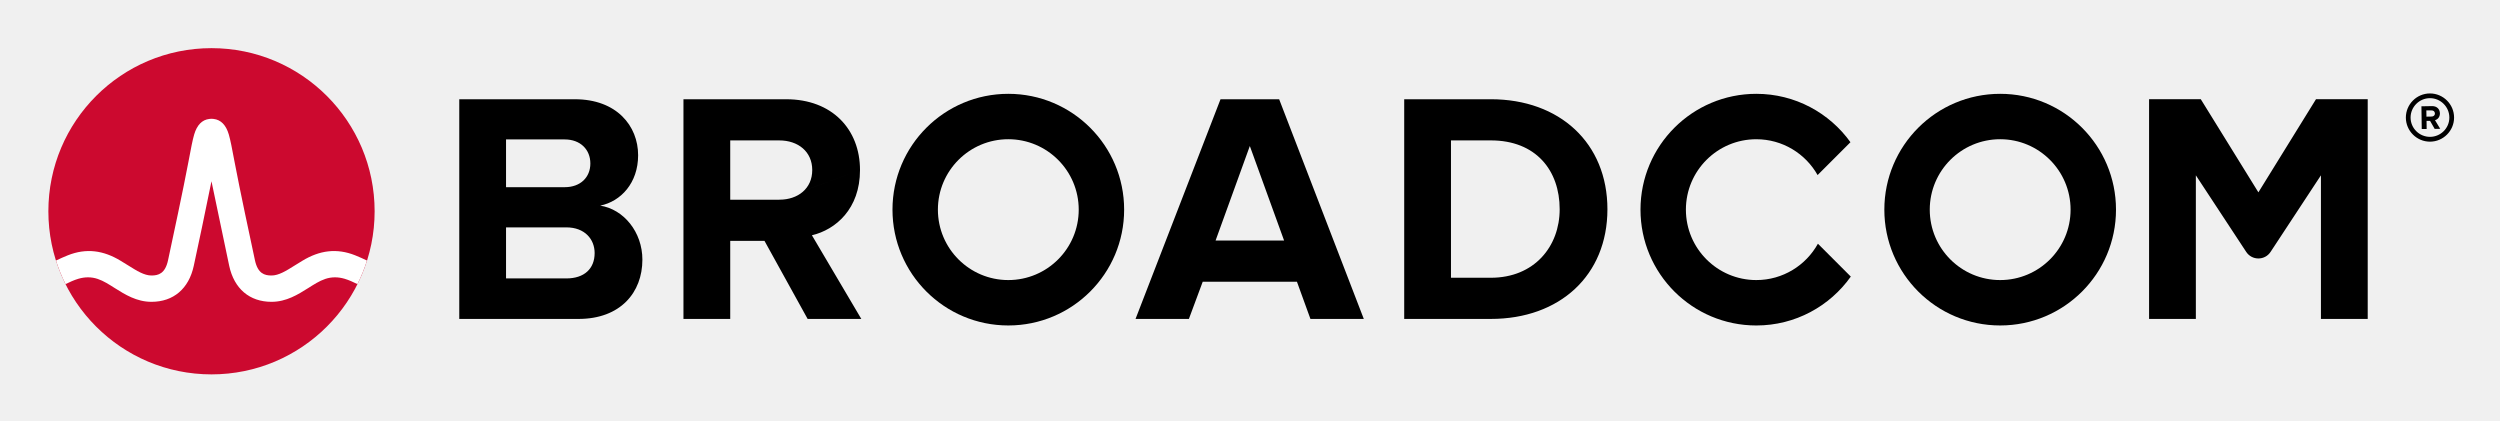
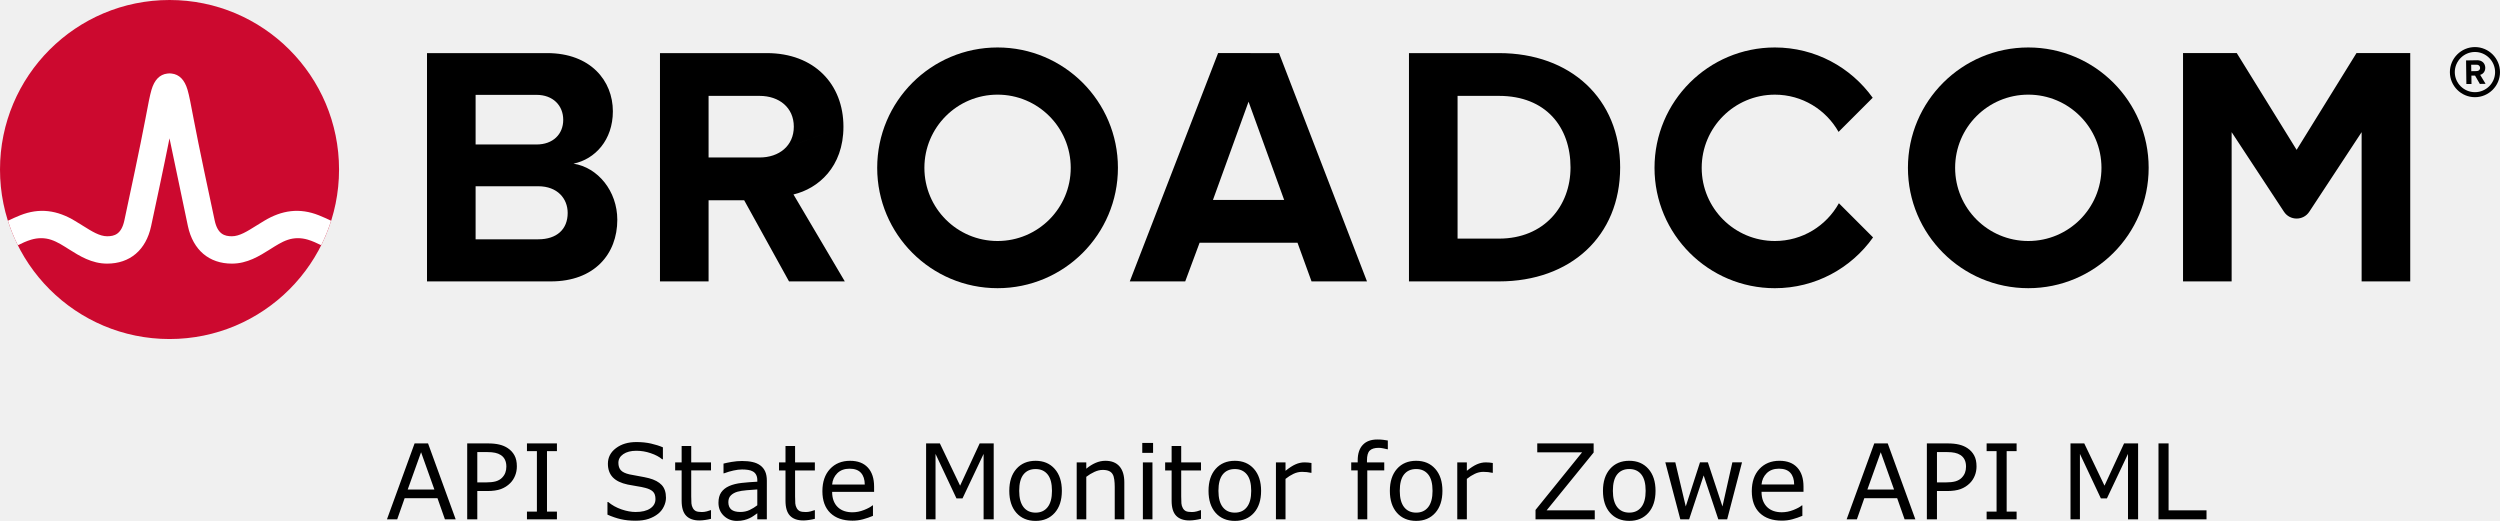
- <svg xmlns="http://www.w3.org/2000/svg" xmlns:xlink="http://www.w3.org/1999/xlink" role="img" viewBox="-4.53 -4.53 248.82 41.82" version="1.1" id="svg4">
+ <svg xmlns="http://www.w3.org/2000/svg" xmlns:xlink="http://www.w3.org/1999/xlink" role="img" viewBox="-4.53 -4.53 239.436 49.889" version="1.1" id="svg4" width="239.436" height="49.889">
  <defs id="defs4" />
-   <path d="M237.32 9.09c-1.06 0-1.93-.86-1.93-1.92s.87-1.93 1.93-1.93 1.93.87 1.93 1.93-.87 1.92-1.93 1.92m0-4.32c-1.32 0-2.4 1.08-2.4 2.4 0 1.32 1.08 2.4 2.4 2.4 1.32 0 2.4-1.08 2.4-2.4 0-1.32-1.08-2.4-2.4-2.4" id="path1" />
-   <path d="M237.48 7.07l-.51.01-.01-.62h.51c.19-.01.34.11.34.3.01.19-.14.31-.33.31m.83-.32c-.01-.42-.3-.72-.77-.72l-1.07.02.03 2.26h.49l-.01-.81h.35l.46.8.55-.01-.52-.86c.24-.06.49-.28.49-.68M51.834 23.18h-5.999V9.347h5.835c1.574 0 2.557 1.016 2.557 2.393 0 1.377-.983 2.36-2.557 2.36H45v4h6.834c1.836 0 2.819 1.18 2.819 2.556 0 1.574-1.049 2.525-2.819 2.525m3.376-7.245c2.066-.426 3.771-2.262 3.771-5.015 0-2.918-2.131-5.573-6.295-5.573h-11.506v21.865h11.867c4.163 0 6.359-2.623 6.359-5.901 0-2.754-1.868-5.015-4.196-5.376m17.823-.59H68v4.098h3.558l4.294 7.769h5.343l-4.917-8.327c2.361-.557 4.786-2.622 4.786-6.49m0 0c0-4.065-2.786-7.048-7.343-7.048h-10.228v21.865h4.655V9.445h4.885c1.869 0 3.278 1.114 3.278 2.95s-1.409 2.95-3.278 2.95m43.421 4.065l3.409-9.408 3.41 9.408zm.492-14.063l-8.458 21.865h5.31l1.377-3.704h9.376l1.344 3.704h5.311l-8.425-21.865zm26.904 17.767h-3.967v-13.67h3.967c4.491 0 6.851 2.983 6.851 6.852 0 3.704-2.524 6.818-6.851 6.818m0-17.767h-8.622v21.865h8.622c6.851 0 11.604-4.327 11.604-10.916s-4.753-10.949-11.604-10.949m82.127-.004l-5.734 9.27-5.734-9.27h-5.146v21.869h4.656v-14.293l5.012 7.622c.574.871 1.851.871 2.424 0l5.013-7.622v14.293h4.656V5.343z" id="path2" />
-   <path id="a" d="M95.825 23.344c-3.871 0-7.008-3.138-7.008-7.008 0-3.871 3.137-7.009 7.008-7.009 3.87 0 7.008 3.138 7.008 7.009 0 3.87-3.138 7.008-7.008 7.008m0-18.536c-6.367 0-11.528 5.161-11.528 11.528 0 6.366 5.161 11.527 11.528 11.527 6.366 0 11.528-5.161 11.528-11.527 0-6.367-5.162-11.528-11.528-11.528" />
-   <path d="M176.404 19.727c-1.195 2.156-3.492 3.617-6.132 3.617-3.87 0-7.008-3.138-7.008-7.008 0-3.871 3.138-7.008 7.008-7.008 2.618 0 4.897 1.438 6.1 3.565l3.27-3.269c-2.092-2.915-5.508-4.816-9.37-4.816-6.367 0-11.527 5.161-11.527 11.528 0 6.366 5.16 11.528 11.527 11.528 3.883 0 7.316-1.922 9.404-4.865z" id="path3" />
+   <path d="m 232.506,4.298 c -1.06,0 -1.93,-0.86 -1.93,-1.92 0,-1.06 0.87,-1.93 1.93,-1.93 1.06,0 1.93,0.87 1.93,1.93 0,1.06 -0.87,1.92 -1.93,1.92 m 0,-4.32 c -1.32,0 -2.4,1.08 -2.4,2.4 0,1.32 1.08,2.4 2.4,2.4 1.32,0 2.4,-1.08 2.4,-2.4 0,-1.32 -1.08,-2.4 -2.4,-2.4" id="path1" />
+   <path d="m 232.666,2.278 -0.51,0.01 -0.01,-0.62 h 0.51 c 0.19,-0.01 0.34,0.11 0.34,0.3 0.01,0.19 -0.14,0.31 -0.33,0.31 m 0.83,-0.32 c -0.01,-0.42 -0.3,-0.72 -0.77,-0.72 l -1.07,0.02 0.03,2.26 h 0.49 l -0.01,-0.81 h 0.35 l 0.46,0.8 0.55,-0.01 -0.52,-0.86 c 0.24,-0.06 0.49,-0.28 0.49,-0.68 M 47.02,18.389 h -5.999 V 4.555 h 5.835 c 1.574,0 2.557,1.016 2.557,2.393 0,1.377 -0.983,2.36 -2.557,2.36 H 40.186 v 4 h 6.834 c 1.836,0 2.819,1.18 2.819,2.556 0,1.574 -1.049,2.525 -2.819,2.525 m 3.376,-7.245 c 2.066,-0.426 3.771,-2.262 3.771,-5.015 0,-2.918 -2.131,-5.573 -6.295,-5.573 H 36.366 V 22.421 h 11.867 c 4.163,0 6.359,-2.623 6.359,-5.901 0,-2.754 -1.868,-5.015 -4.196,-5.376 m 17.823,-0.59 H 63.186 v 4.098 h 3.558 l 4.294,7.769 h 5.343 l -4.917,-8.327 c 2.361,-0.557 4.786,-2.622 4.786,-6.49 m 0,0 c 0,-4.065 -2.786,-7.048 -7.343,-7.048 H 58.679 V 22.42 h 4.655 V 4.653 h 4.885 c 1.869,0 3.278,1.114 3.278,2.95 0,1.836 -1.409,2.95 -3.278,2.95 m 43.421,4.065 3.409,-9.408 3.41,9.408 z m 0.492,-14.063 -8.458,21.865 h 5.31 l 1.377,-3.704 h 9.376 l 1.344,3.704 h 5.311 L 117.966,0.556 Z M 139.035,18.323 h -3.967 V 4.653 h 3.967 c 4.491,0 6.851,2.983 6.851,6.852 0,3.704 -2.524,6.818 -6.851,6.818 m 0,-17.767 h -8.622 V 22.421 h 8.622 c 6.851,0 11.604,-4.327 11.604,-10.916 0,-6.589 -4.753,-10.949 -11.604,-10.949 m 82.127,-0.004 -5.734,9.27 -5.734,-9.27 h -5.146 V 22.42 h 4.656 V 8.127 l 5.012,7.622 c 0.574,0.871 1.851,0.871 2.424,0 l 5.013,-7.622 V 22.42 h 4.656 V 0.551 Z" id="path2" />
+   <path id="a" d="m 91.011,18.552 c -3.871,0 -7.008,-3.138 -7.008,-7.008 0,-3.871 3.137,-7.009 7.008,-7.009 3.87,0 7.008,3.138 7.008,7.009 0,3.87 -3.138,7.008 -7.008,7.008 m 0,-18.536 c -6.367,0 -11.528,5.161 -11.528,11.528 0,6.366 5.161,11.527 11.528,11.527 6.366,0 11.528,-5.161 11.528,-11.527 0,-6.367 -5.162,-11.528 -11.528,-11.528" />
+   <path d="m 171.589,14.935 c -1.195,2.156 -3.492,3.617 -6.132,3.617 -3.87,0 -7.008,-3.138 -7.008,-7.008 0,-3.871 3.138,-7.008 7.008,-7.008 2.618,0 4.897,1.438 6.1,3.565 l 3.27,-3.269 c -2.092,-2.915 -5.508,-4.816 -9.37,-4.816 -6.367,0 -11.527,5.161 -11.527,11.528 0,6.366 5.16,11.528 11.527,11.528 3.883,0 7.316,-1.922 9.404,-4.865 z" id="path3" />
  <use transform="translate(98.718)" xlink:href="#a" id="use3" />
-   <ellipse cx="16.52" cy="16.497" fill="#cc092f" rx="16.236" ry="16.235" id="ellipse3" />
-   <path fill="#fff" d="M30.825 20.883c-1.857-.74-3.557-.492-5.261.541 0 0-.621.379-.807.496-.794.498-1.543.97-2.263.97-.687 0-1.363-.184-1.649-1.513-.446-2.073-1.534-7.167-2.009-9.69-.279-1.483-.432-2.282-.591-2.825-.28-.954-.792-1.473-1.519-1.556 0 0-.114-.016-.207-.016-.092 0-.218.018-.218.018-.72.086-1.229.605-1.507 1.554-.159.543-.312 1.342-.591 2.825-.475 2.523-1.563 7.617-2.009 9.69-.286 1.329-.962 1.513-1.649 1.513-.72 0-1.469-.472-2.263-.97-.186-.117-.808-.496-.808-.496-1.703-1.033-3.404-1.281-5.26-.541-.401.16-.796.339-1.172.52.257.806.577 1.599.95 2.344.411-.202.842-.402 1.282-.532.634-.187 1.284-.197 1.914.014.612.205 1.157.568 1.7.909 1.023.643 2.182 1.372 3.657 1.372 2.186 0 3.72-1.305 4.21-3.581.38-1.764 1.222-5.702 1.763-8.418 0 0 1.386 6.654 1.765 8.418.49 2.276 2.025 3.581 4.211 3.581 1.475 0 2.634-.729 3.657-1.372.543-.341 1.088-.704 1.7-.909.629-.211 1.28-.201 1.914-.014.44.13.87.331 1.281.533.374-.745.693-1.539.95-2.345-.376-.181-.77-.36-1.171-.52" id="path4" />
-   <path d="M 43.927,50 H 42.896 L 42.183,47.974 H 39.039 L 38.326,50 h -0.981 l 2.646,-7.271 h 1.289 z m -2.041,-2.856 -1.274,-3.569 -1.279,3.569 z m 7.9,-2.217 q 0,0.483 -0.171,0.898 -0.166,0.41 -0.469,0.713 -0.376,0.376 -0.889,0.566 -0.513,0.186 -1.294,0.186 H 45.997 V 50 h -0.967 v -7.271 h 1.973 q 0.654,0 1.108,0.112 0.454,0.107 0.806,0.342 0.415,0.278 0.64,0.693 0.229,0.415 0.229,1.05 z m -1.006,0.024 q 0,-0.376 -0.132,-0.654 -0.132,-0.278 -0.4,-0.454 -0.234,-0.151 -0.537,-0.215 -0.298,-0.068 -0.757,-0.068 h -0.957 v 2.905 h 0.815 q 0.586,0 0.952,-0.103 0.366,-0.107 0.596,-0.337 0.229,-0.234 0.322,-0.493 0.098,-0.259 0.098,-0.581 z M 53.624,50 h -2.871 v -0.742 h 0.952 V 43.472 h -0.952 v -0.742 h 2.871 v 0.742 h -0.952 v 5.786 h 0.952 z m 10.444,-2.075 q 0,0.425 -0.2,0.84 -0.195,0.415 -0.552,0.703 -0.391,0.312 -0.913,0.488 -0.518,0.176 -1.25,0.176 -0.786,0 -1.416,-0.146 -0.625,-0.146 -1.274,-0.435 v -1.211 h 0.068 q 0.552,0.459 1.274,0.708 0.723,0.249 1.357,0.249 0.898,0 1.396,-0.337 0.503,-0.337 0.503,-0.898 0,-0.483 -0.239,-0.713 -0.234,-0.229 -0.718,-0.356 -0.366,-0.098 -0.796,-0.161 -0.425,-0.063 -0.903,-0.161 -0.967,-0.205 -1.436,-0.698 -0.464,-0.498 -0.464,-1.294 0,-0.913 0.771,-1.494 0.771,-0.586 1.958,-0.586 0.767,0 1.406,0.146 0.64,0.146 1.133,0.361 v 1.143 h -0.068 q -0.415,-0.352 -1.094,-0.581 -0.674,-0.234 -1.382,-0.234 -0.776,0 -1.25,0.322 -0.469,0.322 -0.469,0.83 0,0.454 0.234,0.713 0.234,0.259 0.825,0.396 0.312,0.068 0.889,0.166 0.576,0.098 0.977,0.2 0.811,0.215 1.221,0.649 0.41,0.435 0.41,1.216 z m 4.312,2.026 q -0.259,0.068 -0.566,0.112 -0.303,0.044 -0.542,0.044 -0.835,0 -1.27,-0.449 -0.435,-0.449 -0.435,-1.44 v -2.9 h -0.62 v -0.771 h 0.62 v -1.567 h 0.918 v 1.567 h 1.895 v 0.771 h -1.895 v 2.485 q 0,0.43 0.02,0.674 0.02,0.239 0.137,0.449 0.107,0.195 0.293,0.288 0.19,0.088 0.576,0.088 0.225,0 0.469,-0.063 0.244,-0.068 0.352,-0.112 h 0.049 z M 73.726,50 h -0.913 v -0.581 q -0.122,0.083 -0.332,0.234 -0.205,0.146 -0.4,0.234 Q 71.851,50 71.554,50.073 q -0.298,0.078 -0.698,0.078 -0.737,0 -1.25,-0.488 -0.513,-0.488 -0.513,-1.245 0,-0.62 0.264,-1.001 0.269,-0.386 0.762,-0.605 0.498,-0.22 1.196,-0.298 0.698,-0.078 1.499,-0.117 v -0.142 q 0,-0.312 -0.112,-0.518 -0.107,-0.205 -0.312,-0.322 -0.195,-0.112 -0.469,-0.151 -0.273,-0.039 -0.571,-0.039 -0.361,0 -0.806,0.098 -0.444,0.093 -0.918,0.273 h -0.049 v -0.933 q 0.269,-0.073 0.776,-0.161 0.508,-0.088 1.001,-0.088 0.576,0 1.001,0.098 0.43,0.093 0.742,0.322 0.308,0.225 0.469,0.581 0.161,0.356 0.161,0.884 z m -0.913,-1.343 v -1.519 q -0.42,0.024 -0.991,0.073 -0.566,0.049 -0.898,0.142 -0.396,0.112 -0.64,0.352 -0.244,0.234 -0.244,0.649 0,0.469 0.283,0.708 0.283,0.234 0.864,0.234 0.483,0 0.884,-0.186 0.4,-0.19 0.742,-0.454 z m 5.513,1.294 q -0.259,0.068 -0.566,0.112 -0.303,0.044 -0.542,0.044 -0.835,0 -1.27,-0.449 -0.435,-0.449 -0.435,-1.44 v -2.9 h -0.62 v -0.771 h 0.62 v -1.567 h 0.918 v 1.567 h 1.895 v 0.771 h -1.895 v 2.485 q 0,0.43 0.02,0.674 0.02,0.239 0.137,0.449 0.107,0.195 0.293,0.288 0.19,0.088 0.576,0.088 0.225,0 0.469,-0.063 0.244,-0.068 0.352,-0.112 h 0.049 z m 5.674,-2.583 h -4.019 q 0,0.503 0.151,0.879 0.151,0.371 0.415,0.61 0.254,0.234 0.601,0.352 0.352,0.117 0.771,0.117 0.557,0 1.118,-0.22 0.566,-0.225 0.806,-0.439 h 0.049 v 1.001 q -0.464,0.195 -0.947,0.327 -0.483,0.132 -1.016,0.132 -1.357,0 -2.119,-0.732 -0.762,-0.737 -0.762,-2.09 0,-1.338 0.728,-2.124 0.732,-0.786 1.924,-0.786 1.104,0 1.699,0.645 0.601,0.645 0.601,1.831 z m -0.894,-0.703 q -0.005,-0.723 -0.366,-1.118 -0.356,-0.396 -1.089,-0.396 -0.737,0 -1.177,0.435 -0.435,0.435 -0.493,1.079 z M 95.455,50 h -0.967 v -6.265 l -2.021,4.263 H 91.89 L 89.884,43.735 V 50 h -0.903 v -7.271 h 1.318 l 1.938,4.048 1.875,-4.048 h 1.343 z m 6.528,-2.725 q 0,1.333 -0.684,2.104 -0.684,0.771 -1.831,0.771 -1.157,0 -1.841,-0.771 -0.679,-0.771 -0.679,-2.104 0,-1.333 0.679,-2.104 0.684,-0.776 1.841,-0.776 1.147,0 1.831,0.776 0.684,0.771 0.684,2.104 z m -0.947,0 q 0,-1.06 -0.415,-1.572 -0.415,-0.518 -1.152,-0.518 -0.747,0 -1.162,0.518 -0.41,0.513 -0.41,1.572 0,1.025 0.415,1.558 0.415,0.527 1.157,0.527 0.732,0 1.147,-0.522 0.42,-0.527 0.42,-1.562 z M 107.965,50 h -0.918 v -3.105 q 0,-0.376 -0.044,-0.703 -0.044,-0.332 -0.161,-0.518 -0.122,-0.205 -0.352,-0.303 -0.229,-0.103 -0.596,-0.103 -0.376,0 -0.786,0.186 -0.41,0.186 -0.786,0.474 V 50 h -0.918 v -5.454 h 0.918 v 0.605 q 0.43,-0.356 0.889,-0.557 0.459,-0.2 0.942,-0.2 0.884,0 1.348,0.532 0.464,0.532 0.464,1.533 z m 2.754,-6.367 h -1.035 v -0.952 h 1.035 z M 110.66,50 h -0.918 V 44.546 H 110.66 Z m 4.648,-0.049 q -0.259,0.068 -0.566,0.112 -0.303,0.044 -0.542,0.044 -0.835,0 -1.27,-0.449 -0.435,-0.449 -0.435,-1.44 v -2.9 h -0.62 v -0.771 h 0.62 v -1.567 h 0.918 v 1.567 h 1.895 v 0.771 h -1.895 v 2.485 q 0,0.43 0.019,0.674 0.019,0.239 0.137,0.449 0.107,0.195 0.293,0.288 0.19,0.088 0.576,0.088 0.225,0 0.469,-0.063 0.244,-0.068 0.352,-0.112 h 0.049 z m 5.757,-2.676 q 0,1.333 -0.684,2.104 -0.684,0.771 -1.831,0.771 -1.157,0 -1.841,-0.771 -0.679,-0.771 -0.679,-2.104 0,-1.333 0.679,-2.104 0.684,-0.776 1.841,-0.776 1.147,0 1.831,0.776 0.684,0.771 0.684,2.104 z m -0.947,0 q 0,-1.06 -0.415,-1.572 -0.415,-0.518 -1.152,-0.518 -0.747,0 -1.162,0.518 -0.41,0.513 -0.41,1.572 0,1.025 0.415,1.558 0.415,0.527 1.157,0.527 0.732,0 1.147,-0.522 0.42,-0.527 0.42,-1.562 z m 5.771,-1.729 h -0.049 q -0.205,-0.049 -0.4,-0.068 -0.19,-0.024 -0.454,-0.024 -0.425,0 -0.82,0.19 -0.396,0.186 -0.762,0.483 V 50 h -0.918 v -5.454 h 0.918 v 0.806 q 0.547,-0.439 0.962,-0.62 0.42,-0.186 0.854,-0.186 0.239,0 0.347,0.015 0.107,0.01 0.322,0.044 z m 7.314,-2.256 h -0.049 q -0.151,-0.044 -0.396,-0.088 -0.244,-0.049 -0.43,-0.049 -0.591,0 -0.859,0.264 -0.264,0.259 -0.264,0.942 v 0.186 h 1.655 v 0.771 h -1.626 V 50 h -0.918 v -4.683 h -0.62 v -0.771 h 0.62 v -0.181 q 0,-0.972 0.483,-1.489 0.483,-0.522 1.396,-0.522 0.308,0 0.552,0.029 0.249,0.029 0.454,0.068 z m 5.229,3.984 q 0,1.333 -0.684,2.104 -0.684,0.771 -1.831,0.771 -1.157,0 -1.841,-0.771 -0.679,-0.771 -0.679,-2.104 0,-1.333 0.679,-2.104 0.684,-0.776 1.841,-0.776 1.147,0 1.831,0.776 0.684,0.771 0.684,2.104 z m -0.947,0 q 0,-1.06 -0.415,-1.572 -0.415,-0.518 -1.152,-0.518 -0.747,0 -1.162,0.518 -0.41,0.513 -0.41,1.572 0,1.025 0.415,1.558 0.415,0.527 1.157,0.527 0.732,0 1.147,-0.522 0.42,-0.527 0.42,-1.562 z m 5.771,-1.729 h -0.049 q -0.205,-0.049 -0.4,-0.068 -0.19,-0.024 -0.454,-0.024 -0.425,0 -0.82,0.19 -0.396,0.186 -0.762,0.483 V 50 h -0.918 v -5.454 h 0.918 v 0.806 q 0.547,-0.439 0.962,-0.62 0.42,-0.186 0.854,-0.186 0.239,0 0.347,0.015 0.107,0.01 0.322,0.044 z M 153.023,50 h -5.674 v -0.898 l 4.458,-5.513 h -4.292 v -0.859 h 5.4 v 0.874 l -4.502,5.537 h 4.609 z m 5.82,-2.725 q 0,1.333 -0.684,2.104 -0.684,0.771 -1.831,0.771 -1.157,0 -1.841,-0.771 -0.679,-0.771 -0.679,-2.104 0,-1.333 0.679,-2.104 0.684,-0.776 1.841,-0.776 1.147,0 1.831,0.776 0.684,0.771 0.684,2.104 z m -0.947,0 q 0,-1.06 -0.415,-1.572 -0.415,-0.518 -1.152,-0.518 -0.747,0 -1.162,0.518 -0.41,0.513 -0.41,1.572 0,1.025 0.415,1.558 0.415,0.527 1.157,0.527 0.732,0 1.147,-0.522 0.42,-0.527 0.42,-1.562 z M 167.125,44.546 165.704,50 h -0.85 L 163.453,45.796 162.061,50 h -0.845 l -1.436,-5.454 h 0.957 l 1.001,4.224 1.362,-4.224 h 0.757 l 1.396,4.224 0.947,-4.224 z m 5.889,2.822 h -4.019 q 0,0.503 0.151,0.879 0.151,0.371 0.415,0.61 0.254,0.234 0.601,0.352 0.352,0.117 0.771,0.117 0.557,0 1.118,-0.22 0.566,-0.225 0.806,-0.439 h 0.049 v 1.001 q -0.464,0.195 -0.947,0.327 -0.483,0.132 -1.016,0.132 -1.357,0 -2.119,-0.732 -0.762,-0.737 -0.762,-2.09 0,-1.338 0.728,-2.124 0.732,-0.786 1.924,-0.786 1.104,0 1.699,0.645 0.601,0.645 0.601,1.831 z m -0.894,-0.703 q -0.005,-0.723 -0.366,-1.118 -0.356,-0.396 -1.089,-0.396 -0.737,0 -1.177,0.435 -0.435,0.435 -0.493,1.079 z M 183.726,50 h -1.03 l -0.713,-2.026 h -3.145 L 178.126,50 h -0.981 l 2.646,-7.271 h 1.289 z m -2.041,-2.856 -1.274,-3.569 -1.279,3.569 z m 7.9,-2.217 q 0,0.483 -0.171,0.898 -0.166,0.41 -0.469,0.713 -0.376,0.376 -0.889,0.566 -0.513,0.186 -1.294,0.186 h -0.967 V 50 h -0.967 v -7.271 h 1.973 q 0.654,0 1.108,0.112 0.454,0.107 0.806,0.342 0.415,0.278 0.64,0.693 0.229,0.415 0.229,1.05 z m -1.006,0.024 q 0,-0.376 -0.132,-0.654 -0.132,-0.278 -0.4,-0.454 -0.234,-0.151 -0.537,-0.215 -0.298,-0.068 -0.757,-0.068 h -0.957 v 2.905 h 0.815 q 0.586,0 0.952,-0.103 0.366,-0.107 0.596,-0.337 0.23,-0.234 0.322,-0.493 0.098,-0.259 0.098,-0.581 z M 193.424,50 h -2.871 v -0.742 h 0.952 V 43.472 h -0.952 v -0.742 h 2.871 v 0.742 h -0.952 v 5.786 h 0.952 z m 11.636,0 h -0.967 v -6.265 l -2.021,4.263 h -0.576 l -2.007,-4.263 V 50 h -0.903 v -7.271 h 1.318 l 1.938,4.048 1.875,-4.048 h 1.343 z m 6.553,0 h -4.6 v -7.271 h 0.967 v 6.411 h 3.633 z" id="text4" style="font-size:10px;text-anchor:middle" aria-label="API State Monitor for Zowe API ML" />
+   <ellipse cx="11.706" cy="11.705" fill="#cc092f" rx="16.236" ry="16.235" id="ellipse3" />
+   <path fill="#ffffff" d="m 26.011,16.091 c -1.857,-0.74 -3.557,-0.492 -5.261,0.541 0,0 -0.621,0.379 -0.807,0.496 -0.794,0.498 -1.543,0.97 -2.263,0.97 -0.687,0 -1.363,-0.184 -1.649,-1.513 -0.446,-2.073 -1.534,-7.167 -2.009,-9.69 -0.279,-1.483 -0.432,-2.282 -0.591,-2.825 -0.28,-0.954 -0.792,-1.473 -1.519,-1.556 0,0 -0.114,-0.016 -0.207,-0.016 -0.092,0 -0.218,0.018 -0.218,0.018 -0.72,0.086 -1.229,0.605 -1.507,1.554 -0.159,0.543 -0.312,1.342 -0.591,2.825 -0.475,2.523 -1.563,7.617 -2.009,9.69 -0.286,1.329 -0.962,1.513 -1.649,1.513 -0.72,0 -1.469,-0.472 -2.263,-0.97 -0.186,-0.117 -0.808,-0.496 -0.808,-0.496 -1.703,-1.033 -3.404,-1.281 -5.26,-0.541 -0.401,0.16 -0.796,0.339 -1.172,0.52 0.257,0.806 0.577,1.599 0.95,2.344 0.411,-0.202 0.842,-0.402 1.282,-0.532 0.634,-0.187 1.284,-0.197 1.914,0.014 0.612,0.205 1.157,0.568 1.7,0.909 1.023,0.643 2.182,1.372 3.657,1.372 2.186,0 3.72,-1.305 4.21,-3.581 0.38,-1.764 1.222,-5.702 1.763,-8.418 0,0 1.386,6.654 1.765,8.418 0.49,2.276 2.025,3.581 4.211,3.581 1.475,0 2.634,-0.729 3.657,-1.372 0.543,-0.341 1.088,-0.704 1.7,-0.909 0.629,-0.211 1.28,-0.201 1.914,-0.014 0.44,0.13 0.87,0.331 1.281,0.533 0.374,-0.745 0.693,-1.539 0.95,-2.345 -0.376,-0.181 -0.77,-0.36 -1.171,-0.52" id="path4" />
+   <path d="M 39.113,45.208 H 38.082 L 37.369,43.182 H 34.225 L 33.512,45.208 h -0.981 l 2.646,-7.271 h 1.289 z m -2.041,-2.856 -1.274,-3.569 -1.279,3.569 z m 7.9,-2.217 q 0,0.483 -0.171,0.898 -0.166,0.41 -0.469,0.713 -0.376,0.376 -0.889,0.566 -0.513,0.186 -1.294,0.186 H 41.183 V 45.208 h -0.967 v -7.271 h 1.973 q 0.654,0 1.108,0.112 0.454,0.107 0.806,0.342 0.415,0.278 0.64,0.693 0.229,0.415 0.229,1.05 z m -1.006,0.024 q 0,-0.376 -0.132,-0.654 -0.132,-0.278 -0.4,-0.454 -0.234,-0.151 -0.537,-0.215 -0.298,-0.068 -0.757,-0.068 h -0.957 v 2.905 h 0.815 q 0.586,0 0.952,-0.103 0.366,-0.107 0.596,-0.337 0.229,-0.234 0.322,-0.493 0.098,-0.259 0.098,-0.581 z m 4.844,5.049 h -2.871 v -0.742 h 0.952 V 38.68 h -0.952 v -0.742 h 2.871 v 0.742 h -0.952 v 5.786 h 0.952 z m 10.444,-2.075 q 0,0.425 -0.2,0.84 -0.195,0.415 -0.552,0.703 -0.391,0.312 -0.913,0.488 -0.518,0.176 -1.25,0.176 -0.786,0 -1.416,-0.146 -0.625,-0.146 -1.274,-0.435 v -1.211 h 0.068 q 0.552,0.459 1.274,0.708 0.723,0.249 1.357,0.249 0.898,0 1.396,-0.337 0.503,-0.337 0.503,-0.898 0,-0.483 -0.239,-0.713 -0.234,-0.229 -0.718,-0.356 -0.366,-0.098 -0.796,-0.161 -0.425,-0.063 -0.903,-0.161 -0.967,-0.205 -1.436,-0.698 -0.464,-0.498 -0.464,-1.294 0,-0.913 0.771,-1.494 0.771,-0.586 1.958,-0.586 0.767,0 1.406,0.146 0.64,0.146 1.133,0.361 v 1.143 h -0.068 q -0.415,-0.352 -1.094,-0.581 -0.674,-0.234 -1.382,-0.234 -0.776,0 -1.25,0.322 -0.469,0.322 -0.469,0.83 0,0.454 0.234,0.713 0.234,0.259 0.825,0.396 0.312,0.068 0.889,0.166 0.576,0.098 0.977,0.2 0.811,0.215 1.221,0.649 0.41,0.435 0.41,1.216 z m 4.312,2.026 q -0.259,0.068 -0.566,0.112 -0.303,0.044 -0.542,0.044 -0.835,0 -1.27,-0.449 -0.435,-0.449 -0.435,-1.44 V 40.525 H 60.133 v -0.771 h 0.62 v -1.567 h 0.918 v 1.567 h 1.895 v 0.771 h -1.895 v 2.485 q 0,0.43 0.02,0.674 0.02,0.239 0.137,0.449 0.107,0.195 0.293,0.288 0.19,0.088 0.576,0.088 0.225,0 0.469,-0.063 0.244,-0.068 0.352,-0.112 h 0.049 z m 5.347,0.049 h -0.913 v -0.581 q -0.122,0.083 -0.332,0.234 -0.205,0.146 -0.4,0.234 -0.229,0.112 -0.527,0.186 -0.298,0.078 -0.698,0.078 -0.737,0 -1.25,-0.488 -0.513,-0.488 -0.513,-1.245 0,-0.62 0.264,-1.001 0.269,-0.386 0.762,-0.605 0.498,-0.22 1.196,-0.298 0.698,-0.078 1.499,-0.117 v -0.142 q 0,-0.312 -0.112,-0.518 -0.107,-0.205 -0.312,-0.322 -0.195,-0.112 -0.469,-0.151 -0.273,-0.039 -0.571,-0.039 -0.361,0 -0.806,0.098 -0.444,0.093 -0.918,0.273 h -0.049 v -0.933 q 0.269,-0.073 0.776,-0.161 0.508,-0.088 1.001,-0.088 0.576,0 1.001,0.098 0.43,0.093 0.742,0.322 0.308,0.225 0.469,0.581 0.161,0.356 0.161,0.884 z m -0.913,-1.343 v -1.519 q -0.42,0.024 -0.991,0.073 -0.566,0.049 -0.898,0.142 -0.396,0.112 -0.64,0.352 -0.244,0.234 -0.244,0.649 0,0.469 0.283,0.708 0.283,0.234 0.864,0.234 0.483,0 0.884,-0.186 0.4,-0.19 0.742,-0.454 z m 5.513,1.294 q -0.259,0.068 -0.566,0.112 -0.303,0.044 -0.542,0.044 -0.835,0 -1.27,-0.449 -0.435,-0.449 -0.435,-1.44 v -2.9 h -0.62 v -0.771 h 0.62 v -1.567 h 0.918 v 1.567 h 1.895 v 0.771 h -1.895 v 2.485 q 0,0.43 0.02,0.674 0.02,0.239 0.137,0.449 0.107,0.195 0.293,0.288 0.19,0.088 0.576,0.088 0.225,0 0.469,-0.063 0.244,-0.068 0.352,-0.112 h 0.049 z m 5.674,-2.583 H 75.167 q 0,0.503 0.151,0.879 0.151,0.371 0.415,0.61 0.254,0.234 0.601,0.352 0.352,0.117 0.771,0.117 0.557,0 1.118,-0.22 0.566,-0.225 0.806,-0.439 h 0.049 v 1.001 q -0.464,0.195 -0.947,0.327 -0.483,0.132 -1.016,0.132 -1.357,0 -2.119,-0.732 -0.762,-0.737 -0.762,-2.09 0,-1.338 0.728,-2.124 0.732,-0.786 1.924,-0.786 1.104,0 1.699,0.645 0.601,0.645 0.601,1.831 z M 78.292,41.873 q -0.005,-0.723 -0.366,-1.118 -0.356,-0.396 -1.089,-0.396 -0.737,0 -1.177,0.435 -0.435,0.435 -0.493,1.079 z M 90.641,45.208 h -0.967 v -6.265 l -2.021,4.263 H 87.076 L 85.07,38.943 V 45.208 h -0.903 v -7.271 h 1.318 l 1.938,4.048 1.875,-4.048 h 1.343 z m 6.528,-2.725 q 0,1.333 -0.684,2.104 -0.684,0.771 -1.831,0.771 -1.157,0 -1.841,-0.771 -0.679,-0.771 -0.679,-2.104 0,-1.333 0.679,-2.104 0.684,-0.776 1.841,-0.776 1.147,0 1.831,0.776 0.684,0.771 0.684,2.104 z m -0.947,0 q 0,-1.06 -0.415,-1.572 -0.415,-0.518 -1.152,-0.518 -0.747,0 -1.162,0.518 -0.41,0.513 -0.41,1.572 0,1.025 0.415,1.558 0.415,0.527 1.157,0.527 0.732,0 1.147,-0.522 0.42,-0.527 0.42,-1.562 z M 103.151,45.208 h -0.918 v -3.105 q 0,-0.376 -0.044,-0.703 -0.044,-0.332 -0.161,-0.518 -0.122,-0.205 -0.352,-0.303 -0.229,-0.103 -0.596,-0.103 -0.376,0 -0.786,0.186 -0.41,0.186 -0.786,0.474 V 45.208 h -0.918 v -5.454 h 0.918 v 0.605 q 0.43,-0.356 0.889,-0.557 0.459,-0.2 0.942,-0.2 0.884,0 1.348,0.532 0.464,0.532 0.464,1.533 z m 2.754,-6.367 h -1.035 v -0.952 h 1.035 z M 105.846,45.208 h -0.918 v -5.454 h 0.918 z m 4.648,-0.049 q -0.259,0.068 -0.566,0.112 -0.303,0.044 -0.542,0.044 -0.835,0 -1.27,-0.449 -0.435,-0.449 -0.435,-1.44 v -2.9 h -0.62 v -0.771 h 0.62 v -1.567 h 0.918 v 1.567 h 1.895 v 0.771 h -1.895 v 2.485 q 0,0.43 0.019,0.674 0.019,0.239 0.137,0.449 0.107,0.195 0.293,0.288 0.19,0.088 0.576,0.088 0.225,0 0.469,-0.063 0.244,-0.068 0.352,-0.112 h 0.049 z m 5.757,-2.676 q 0,1.333 -0.684,2.104 -0.684,0.771 -1.831,0.771 -1.157,0 -1.841,-0.771 -0.679,-0.771 -0.679,-2.104 0,-1.333 0.679,-2.104 0.684,-0.776 1.841,-0.776 1.147,0 1.831,0.776 0.684,0.771 0.684,2.104 z m -0.947,0 q 0,-1.06 -0.415,-1.572 -0.415,-0.518 -1.152,-0.518 -0.747,0 -1.162,0.518 -0.41,0.513 -0.41,1.572 0,1.025 0.415,1.558 0.415,0.527 1.157,0.527 0.732,0 1.147,-0.522 0.42,-0.527 0.42,-1.562 z m 5.771,-1.729 h -0.049 q -0.205,-0.049 -0.4,-0.068 -0.19,-0.024 -0.454,-0.024 -0.425,0 -0.82,0.19 -0.396,0.186 -0.762,0.483 V 45.208 h -0.918 v -5.454 h 0.918 v 0.806 q 0.547,-0.439 0.962,-0.62 0.42,-0.186 0.854,-0.186 0.239,0 0.347,0.015 0.107,0.01 0.322,0.044 z m 7.314,-2.256 h -0.049 q -0.151,-0.044 -0.396,-0.088 -0.244,-0.049 -0.43,-0.049 -0.591,0 -0.859,0.264 -0.264,0.259 -0.264,0.942 v 0.186 h 1.655 v 0.771 h -1.626 V 45.208 h -0.918 v -4.683 h -0.62 v -0.771 h 0.62 v -0.181 q 0,-0.972 0.483,-1.489 0.483,-0.522 1.396,-0.522 0.308,0 0.552,0.029 0.249,0.029 0.454,0.068 z m 5.229,3.984 q 0,1.333 -0.684,2.104 -0.684,0.771 -1.831,0.771 -1.157,0 -1.841,-0.771 -0.679,-0.771 -0.679,-2.104 0,-1.333 0.679,-2.104 0.684,-0.776 1.841,-0.776 1.147,0 1.831,0.776 0.684,0.771 0.684,2.104 z m -0.947,0 q 0,-1.06 -0.415,-1.572 -0.415,-0.518 -1.152,-0.518 -0.747,0 -1.162,0.518 -0.41,0.513 -0.41,1.572 0,1.025 0.415,1.558 0.415,0.527 1.157,0.527 0.732,0 1.147,-0.522 0.42,-0.527 0.42,-1.562 z m 5.771,-1.729 h -0.049 q -0.205,-0.049 -0.4,-0.068 -0.19,-0.024 -0.454,-0.024 -0.425,0 -0.82,0.19 -0.396,0.186 -0.762,0.483 V 45.208 h -0.918 v -5.454 h 0.918 v 0.806 q 0.547,-0.439 0.962,-0.62 0.42,-0.186 0.854,-0.186 0.239,0 0.347,0.015 0.107,0.01 0.322,0.044 z m 9.766,4.453 h -5.674 v -0.898 l 4.458,-5.513 h -4.292 v -0.859 h 5.4 v 0.874 l -4.502,5.537 h 4.609 z m 5.82,-2.725 q 0,1.333 -0.684,2.104 -0.684,0.771 -1.831,0.771 -1.157,0 -1.841,-0.771 -0.679,-0.771 -0.679,-2.104 0,-1.333 0.679,-2.104 0.684,-0.776 1.841,-0.776 1.147,0 1.831,0.776 0.684,0.771 0.684,2.104 z m -0.947,0 q 0,-1.06 -0.415,-1.572 -0.415,-0.518 -1.152,-0.518 -0.747,0 -1.162,0.518 -0.41,0.513 -0.41,1.572 0,1.025 0.415,1.558 0.415,0.527 1.157,0.527 0.732,0 1.147,-0.522 0.42,-0.527 0.42,-1.562 z m 9.229,-2.729 -1.421,5.454 h -0.85 l -1.401,-4.204 -1.392,4.204 h -0.845 l -1.436,-5.454 h 0.957 l 1.001,4.224 1.362,-4.224 h 0.757 l 1.396,4.224 0.947,-4.224 z m 5.889,2.822 h -4.019 q 0,0.503 0.151,0.879 0.151,0.371 0.415,0.61 0.254,0.234 0.601,0.352 0.352,0.117 0.771,0.117 0.557,0 1.118,-0.22 0.566,-0.225 0.806,-0.439 h 0.049 v 1.001 q -0.464,0.195 -0.947,0.327 -0.483,0.132 -1.016,0.132 -1.357,0 -2.119,-0.732 -0.762,-0.737 -0.762,-2.09 0,-1.338 0.728,-2.124 0.732,-0.786 1.924,-0.786 1.104,0 1.699,0.645 0.601,0.645 0.601,1.831 z m -0.894,-0.703 q -0.005,-0.723 -0.366,-1.118 -0.356,-0.396 -1.089,-0.396 -0.737,0 -1.177,0.435 -0.435,0.435 -0.493,1.079 z M 178.912,45.208 h -1.03 l -0.713,-2.026 h -3.145 L 173.312,45.208 h -0.981 l 2.646,-7.271 h 1.289 z m -2.041,-2.856 -1.274,-3.569 -1.279,3.569 z m 7.9,-2.217 q 0,0.483 -0.171,0.898 -0.166,0.41 -0.469,0.713 -0.376,0.376 -0.889,0.566 -0.513,0.186 -1.294,0.186 h -0.967 V 45.208 h -0.967 v -7.271 h 1.973 q 0.654,0 1.108,0.112 0.454,0.107 0.806,0.342 0.415,0.278 0.64,0.693 0.229,0.415 0.229,1.05 z m -1.006,0.024 q 0,-0.376 -0.132,-0.654 -0.132,-0.278 -0.4,-0.454 -0.234,-0.151 -0.537,-0.215 -0.298,-0.068 -0.757,-0.068 h -0.957 v 2.905 h 0.815 q 0.586,0 0.952,-0.103 0.366,-0.107 0.596,-0.337 0.229,-0.234 0.322,-0.493 0.098,-0.259 0.098,-0.581 z m 4.844,5.049 h -2.871 v -0.742 h 0.952 V 38.68 h -0.952 v -0.742 h 2.871 v 0.742 h -0.952 v 5.786 h 0.952 z m 11.636,0 h -0.967 v -6.265 l -2.021,4.263 h -0.576 l -2.007,-4.263 V 45.208 h -0.903 v -7.271 h 1.318 l 1.938,4.048 1.875,-4.048 h 1.343 z m 6.553,0 h -4.6 v -7.271 h 0.967 v 6.411 h 3.633 z" id="text4" style="font-size:10px;text-anchor:middle" aria-label="API State Monitor for Zowe API ML" />
</svg>
